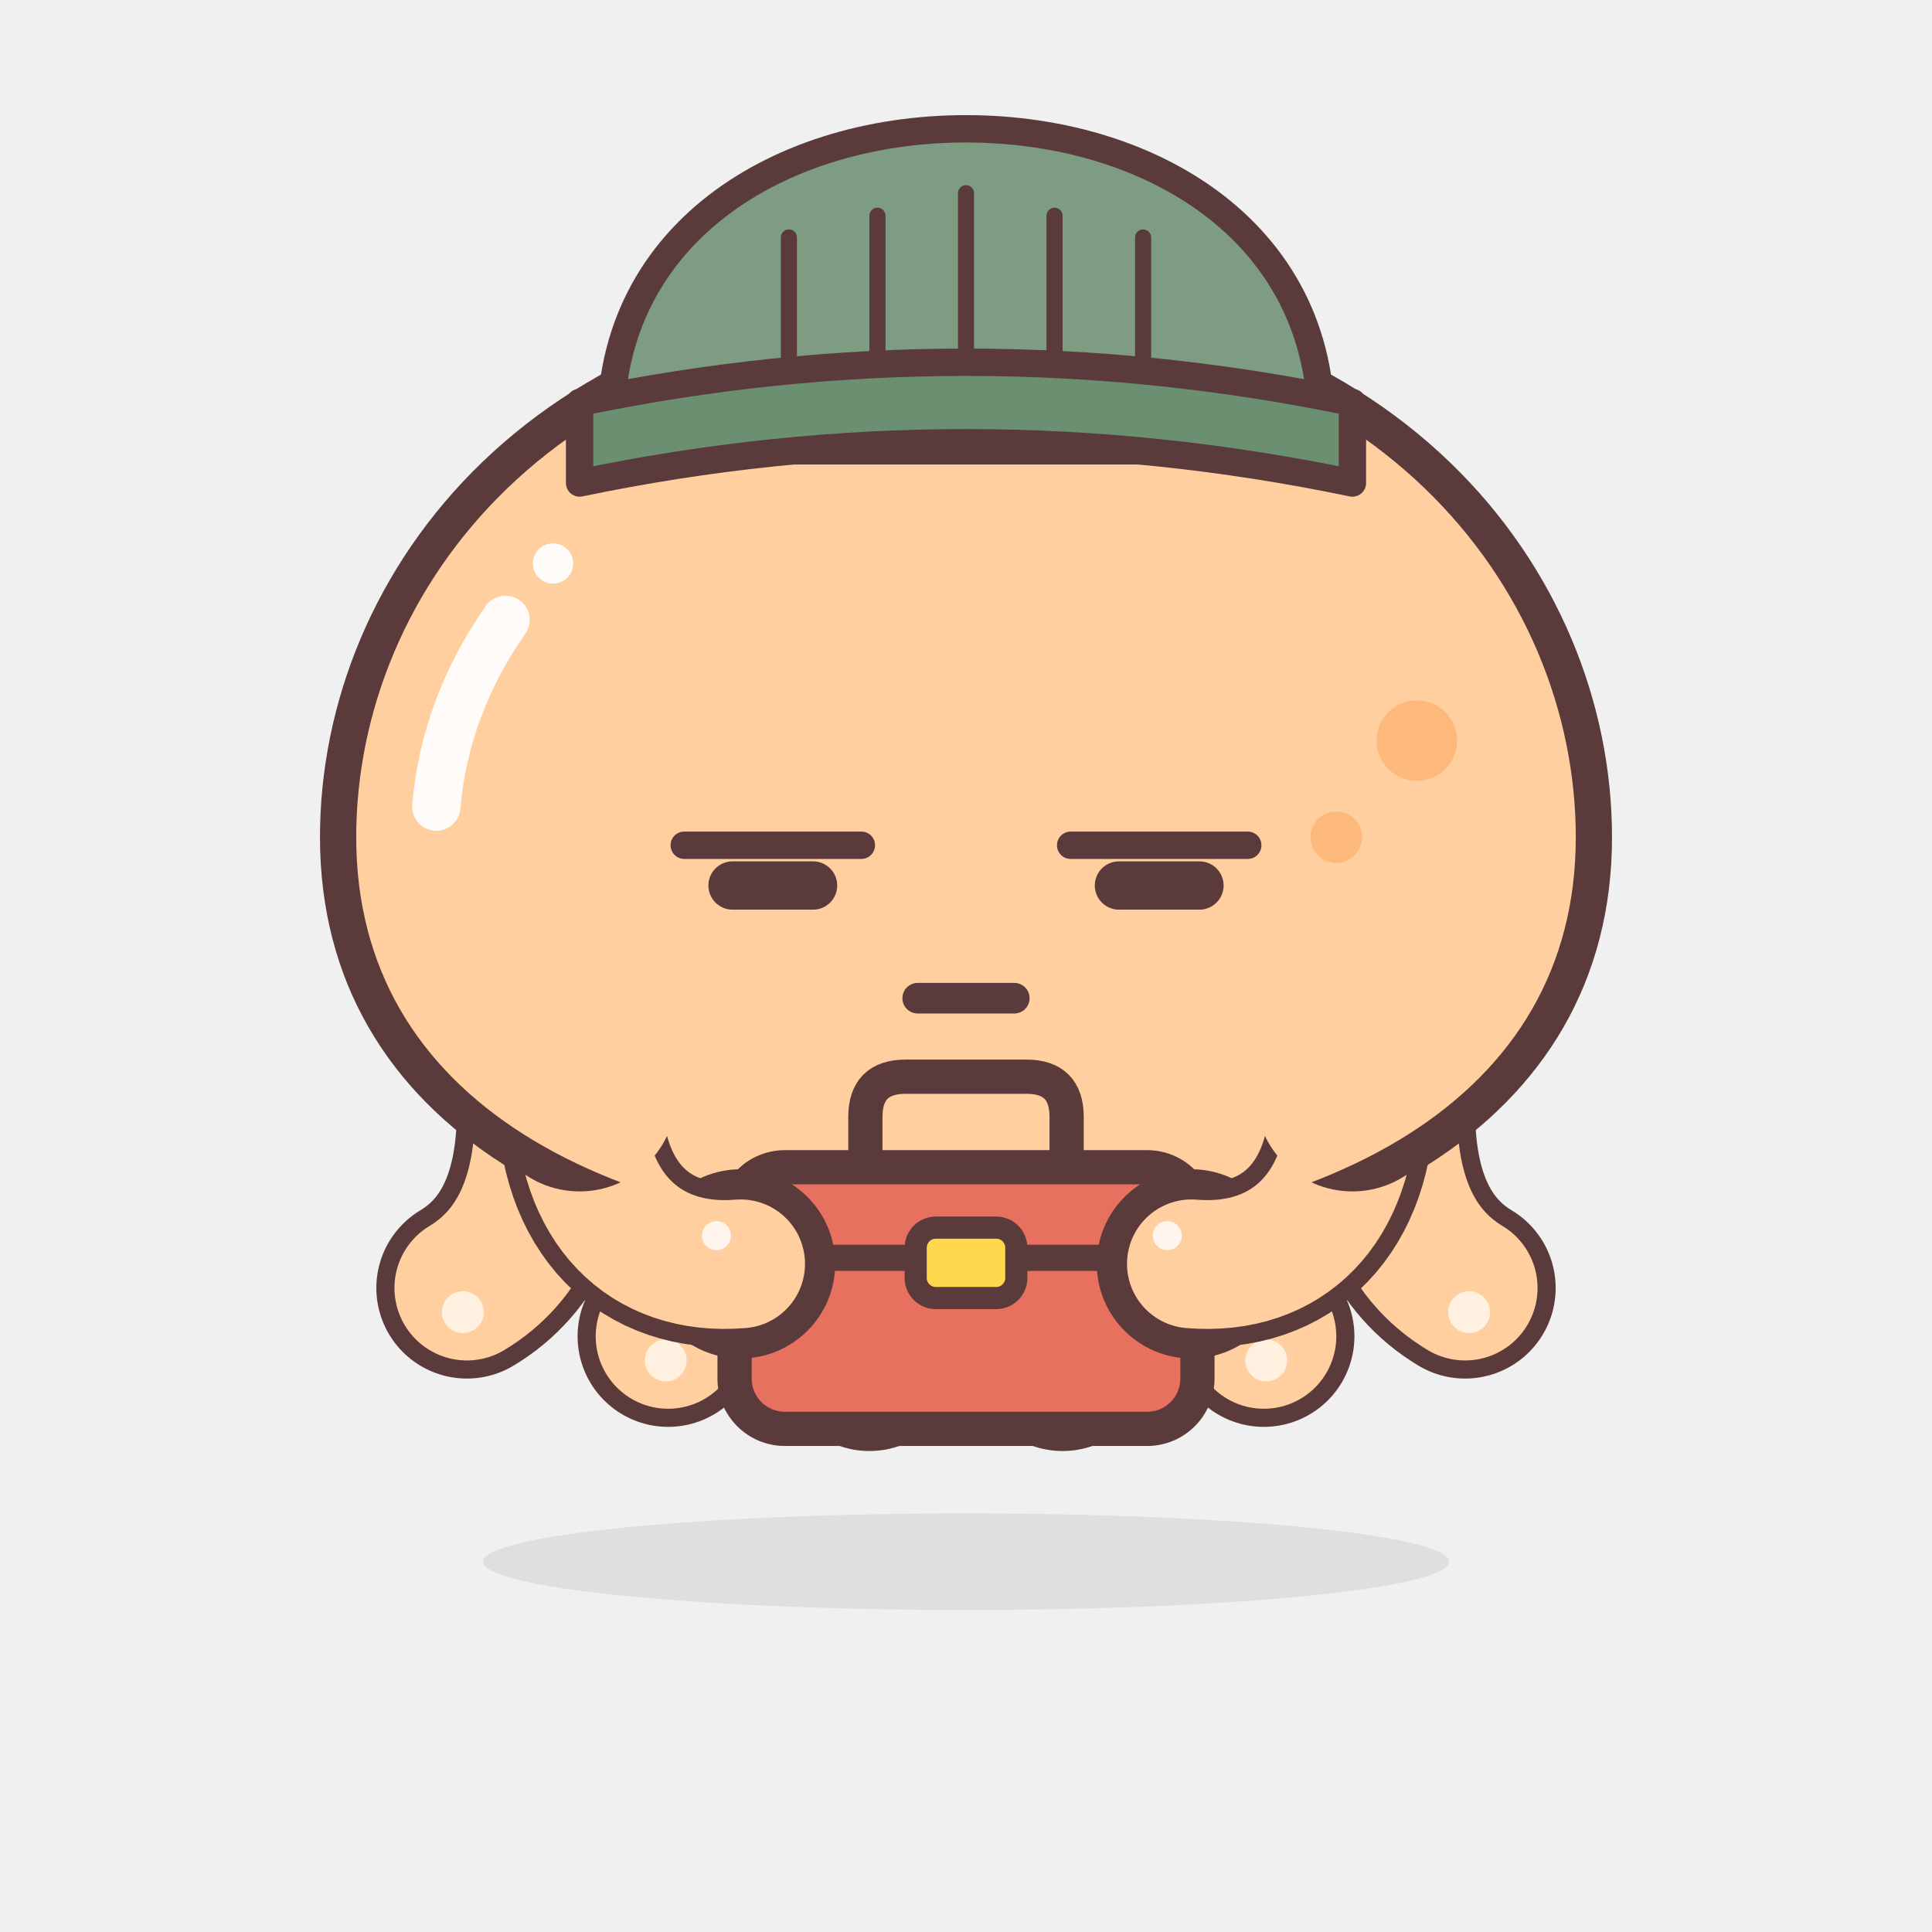
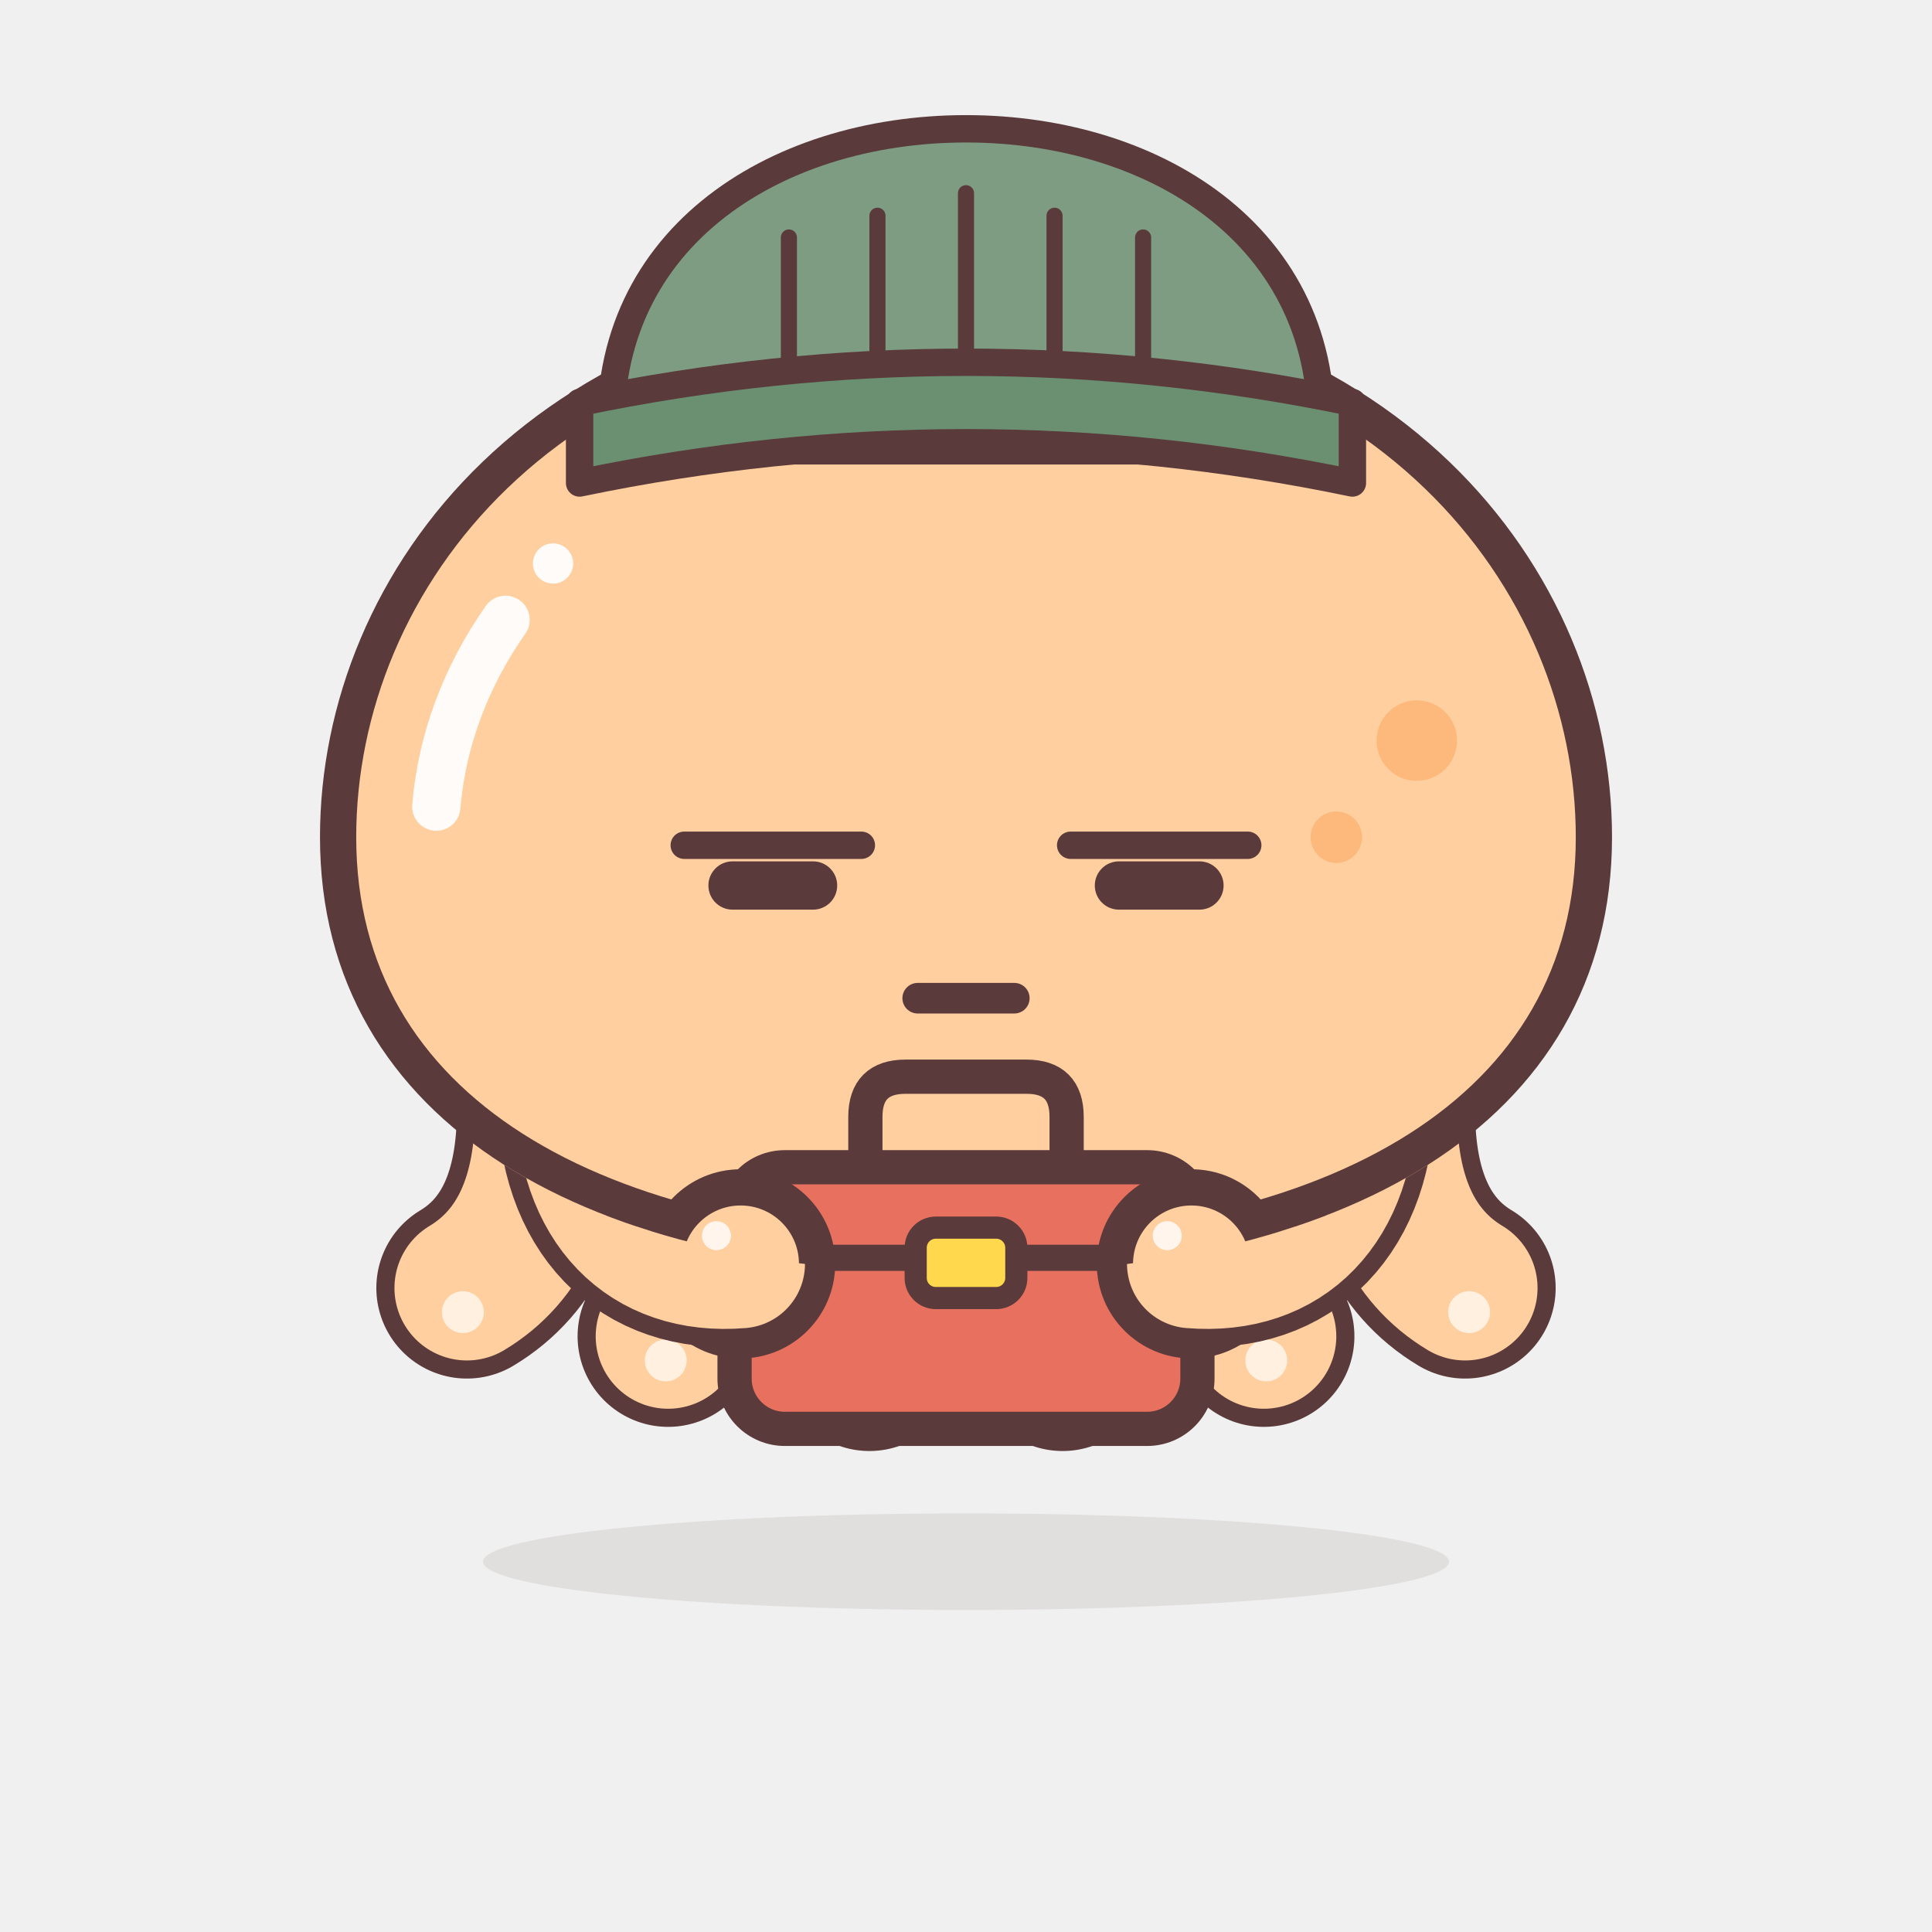
<svg xmlns="http://www.w3.org/2000/svg" viewBox="0 0 240 240" width="240" height="240">
  <defs>
    <clipPath id="ISTP-head">
      <path d="M120 38 C 172 38, 198 72, 198 104 C 198 138, 166 156, 120 156 C 74 156, 42 138, 42 104 C 42 72, 68 38, 120 38 Z" />
    </clipPath>
  </defs>
  <ellipse cx="120" cy="194" rx="60" ry="6" fill="#5A3A3A" opacity="0.10" />
  <g fill="none" stroke-linecap="round" stroke-linejoin="round">
    <g stroke="#5A3A3A" stroke-width="22.5">
      <path d="M68 138 Q 68 154, 58 160" />
      <path d="M89 138 Q 89 160, 83 166" />
      <path d="M110 138 Q 110 163, 108 169" />
      <path d="M130 138 Q 130 163, 132 169" />
      <path d="M151 138 Q 151 160, 157 166" />
      <path d="M172 138 Q 172 154, 182 160" />
    </g>
    <g stroke="#FFCFA0" stroke-width="18">
      <path d="M68 138 Q 68 154, 58 160" />
      <path d="M89 138 Q 89 160, 83 166" />
      <path d="M110 138 Q 110 163, 108 169" />
      <path d="M130 138 Q 130 163, 132 169" />
      <path d="M151 138 Q 151 160, 157 166" />
      <path d="M172 138 Q 172 154, 182 160" />
    </g>
  </g>
  <g fill="none" stroke-linecap="round" stroke-linejoin="round">
    <g stroke="#5A3A3A" stroke-width="19.5" />
    <g stroke="#FFCFA0" stroke-width="15" />
  </g>
  <g fill="#FFF0E0">
    <circle cx="57.5" cy="163" r="2.6" />
    <circle cx="82.7" cy="169" r="2.6" />
    <circle cx="107.9" cy="172" r="2.6" />
    <circle cx="132.1" cy="172" r="2.6" />
    <circle cx="157.3" cy="169" r="2.6" />
    <circle cx="182.5" cy="163" r="2.6" />
  </g>
  <path d="M120 38 C 172 38, 198 72, 198 104 C 198 138, 166 156, 120 156 C 74 156, 42 138, 42 104 C 42 72, 68 38, 120 38 Z" fill="#FFCFA0" stroke="#5A3A3A" stroke-width="4.5" />
  <g fill="#FDB97C">
    <circle cx="176" cy="92" r="5" />
    <circle cx="166" cy="104" r="3.2" />
  </g>
  <path d="M54.2 100.2 A 66 54 0 0 1 62.8 77.0" fill="none" stroke="#FFFFFF" stroke-width="6" stroke-linecap="round" opacity="0.92" />
  <circle cx="68.7" cy="70.0" r="2.5" fill="#FFFFFF" opacity="0.92" />
  <path d="M76 56 C 74 30, 96 16, 120 16 C 144 16, 166 30, 164 56 Z" fill="#7E9C82" stroke="#5A3A3A" stroke-width="3.4" stroke-linejoin="round" />
  <path d="M98 29.5 L 98 48" fill="none" stroke="#5A3A3A" stroke-width="2" stroke-linecap="round" stroke-linejoin="round" />
  <path d="M109 26.8 L 109 48" fill="none" stroke="#5A3A3A" stroke-width="2" stroke-linecap="round" stroke-linejoin="round" />
  <path d="M120 24.0 L 120 48" fill="none" stroke="#5A3A3A" stroke-width="2" stroke-linecap="round" stroke-linejoin="round" />
  <path d="M131 26.8 L 131 48" fill="none" stroke="#5A3A3A" stroke-width="2" stroke-linecap="round" stroke-linejoin="round" />
  <path d="M142 29.5 L 142 48" fill="none" stroke="#5A3A3A" stroke-width="2" stroke-linecap="round" stroke-linejoin="round" />
  <path d="M72 50 Q 120 40, 168 50 L 168 60 Q 120 50, 72 60 Z" fill="#6B8F71" stroke="#5A3A3A" stroke-width="3.4" stroke-linejoin="round" />
  <rect x="88" y="107" width="16" height="6" rx="3" fill="#5A3A3A" />
  <path d="M85 105 L 107 105" fill="none" stroke="#5A3A3A" stroke-width="3.4" stroke-linecap="round" stroke-linejoin="round" />
  <rect x="136" y="107" width="16" height="6" rx="3" fill="#5A3A3A" />
  <path d="M133 105 L 155 105" fill="none" stroke="#5A3A3A" stroke-width="3.4" stroke-linecap="round" stroke-linejoin="round" />
  <path d="M114 124 L 126 124" fill="none" stroke="#5A3A3A" stroke-width="3.8" stroke-linecap="round" stroke-linejoin="round" />
  <g transform="translate(120 130) scale(1.25) translate(-120 -130)">
    <path d="M110 143 L 110 137 Q 110 133, 114 133 L 126 133 Q 130 133, 130 137 L 130 143" fill="none" stroke="#5A3A3A" stroke-width="3.4" stroke-linecap="round" stroke-linejoin="round" />
    <rect x="97" y="142" width="46" height="26" rx="5" fill="#E8705F" stroke="#5A3A3A" stroke-width="3.4" />
    <path d="M97 151 L 143 151" fill="none" stroke="#5A3A3A" stroke-width="2.6" stroke-linecap="round" stroke-linejoin="round" />
    <rect x="115" y="148" width="10" height="7" rx="2" fill="#FFD84D" stroke="#5A3A3A" stroke-width="2.2" />
  </g>
  <mask id="ISTP-arms" maskUnits="userSpaceOnUse" x="0" y="0" width="240" height="240">
    <rect width="240" height="240" fill="#fff" />
-     <circle cx="72.0" cy="136.0" r="12" fill="#000" />
-     <circle cx="168.0" cy="136.0" r="12" fill="#000" />
+     <path d="M120 38 C 172 38, 198 72, 198 104 C 198 138, 166 156, 120 156 C 74 156, 42 138, 42 104 C 42 72, 68 38, 120 38 Z" fill="#000" stroke="#000" stroke-width="4.5" />
  </mask>
-   <g mask="url(#ISTP-arms)">
-     <g stroke="#5A3A3A" stroke-width="20.5" fill="none" stroke-linecap="round">
-       <path d="M72 136 C 72 150, 80 158, 92 157" />
-       <path d="M168 136 C 168 150, 160 158, 148 157" />
-     </g>
-     <circle cx="92.0" cy="157.0" r="11.75" fill="#5A3A3A" />
-     <circle cx="148.0" cy="157.0" r="11.75" fill="#5A3A3A" />
-     <g stroke="#FFCFA0" stroke-width="16" fill="none" stroke-linecap="round">
-       <path d="M72 136 C 72 150, 80 158, 92 157" />
-       <path d="M168 136 C 168 150, 160 158, 148 157" />
-     </g>
-     <circle cx="92.0" cy="157.0" r="7.25" fill="#FFCFA0" />
-     <circle cx="148.0" cy="157.0" r="7.25" fill="#FFCFA0" />
-     <circle cx="89.0" cy="153.5" r="1.8" fill="#FFFFFF" opacity="0.8" />
-     <circle cx="145.0" cy="153.5" r="1.8" fill="#FFFFFF" opacity="0.8" />
+   <g mask="url(#ISTP-arms)" stroke="#5A3A3A" stroke-width="20.5" fill="none" stroke-linecap="round">
+     <path d="M72 136 C 72 150, 80 158, 92 157" />
+     <path d="M168 136 C 168 150, 160 158, 148 157" />
  </g>
+   <circle cx="92.0" cy="157.0" r="11.75" fill="#5A3A3A" />
+   <circle cx="148.0" cy="157.0" r="11.75" fill="#5A3A3A" />
+   <g mask="url(#ISTP-arms)" stroke="#FFCFA0" stroke-width="16" fill="none" stroke-linecap="round">
+     <path d="M72 136 C 72 150, 80 158, 92 157" />
+     <path d="M168 136 C 168 150, 160 158, 148 157" />
+   </g>
+   <circle cx="92.0" cy="157.0" r="7.25" fill="#FFCFA0" />
+   <circle cx="148.0" cy="157.0" r="7.25" fill="#FFCFA0" />
+   <circle cx="89.0" cy="153.5" r="1.8" fill="#FFFFFF" opacity="0.8" />
+   <circle cx="145.0" cy="153.5" r="1.8" fill="#FFFFFF" opacity="0.8" />
</svg>
